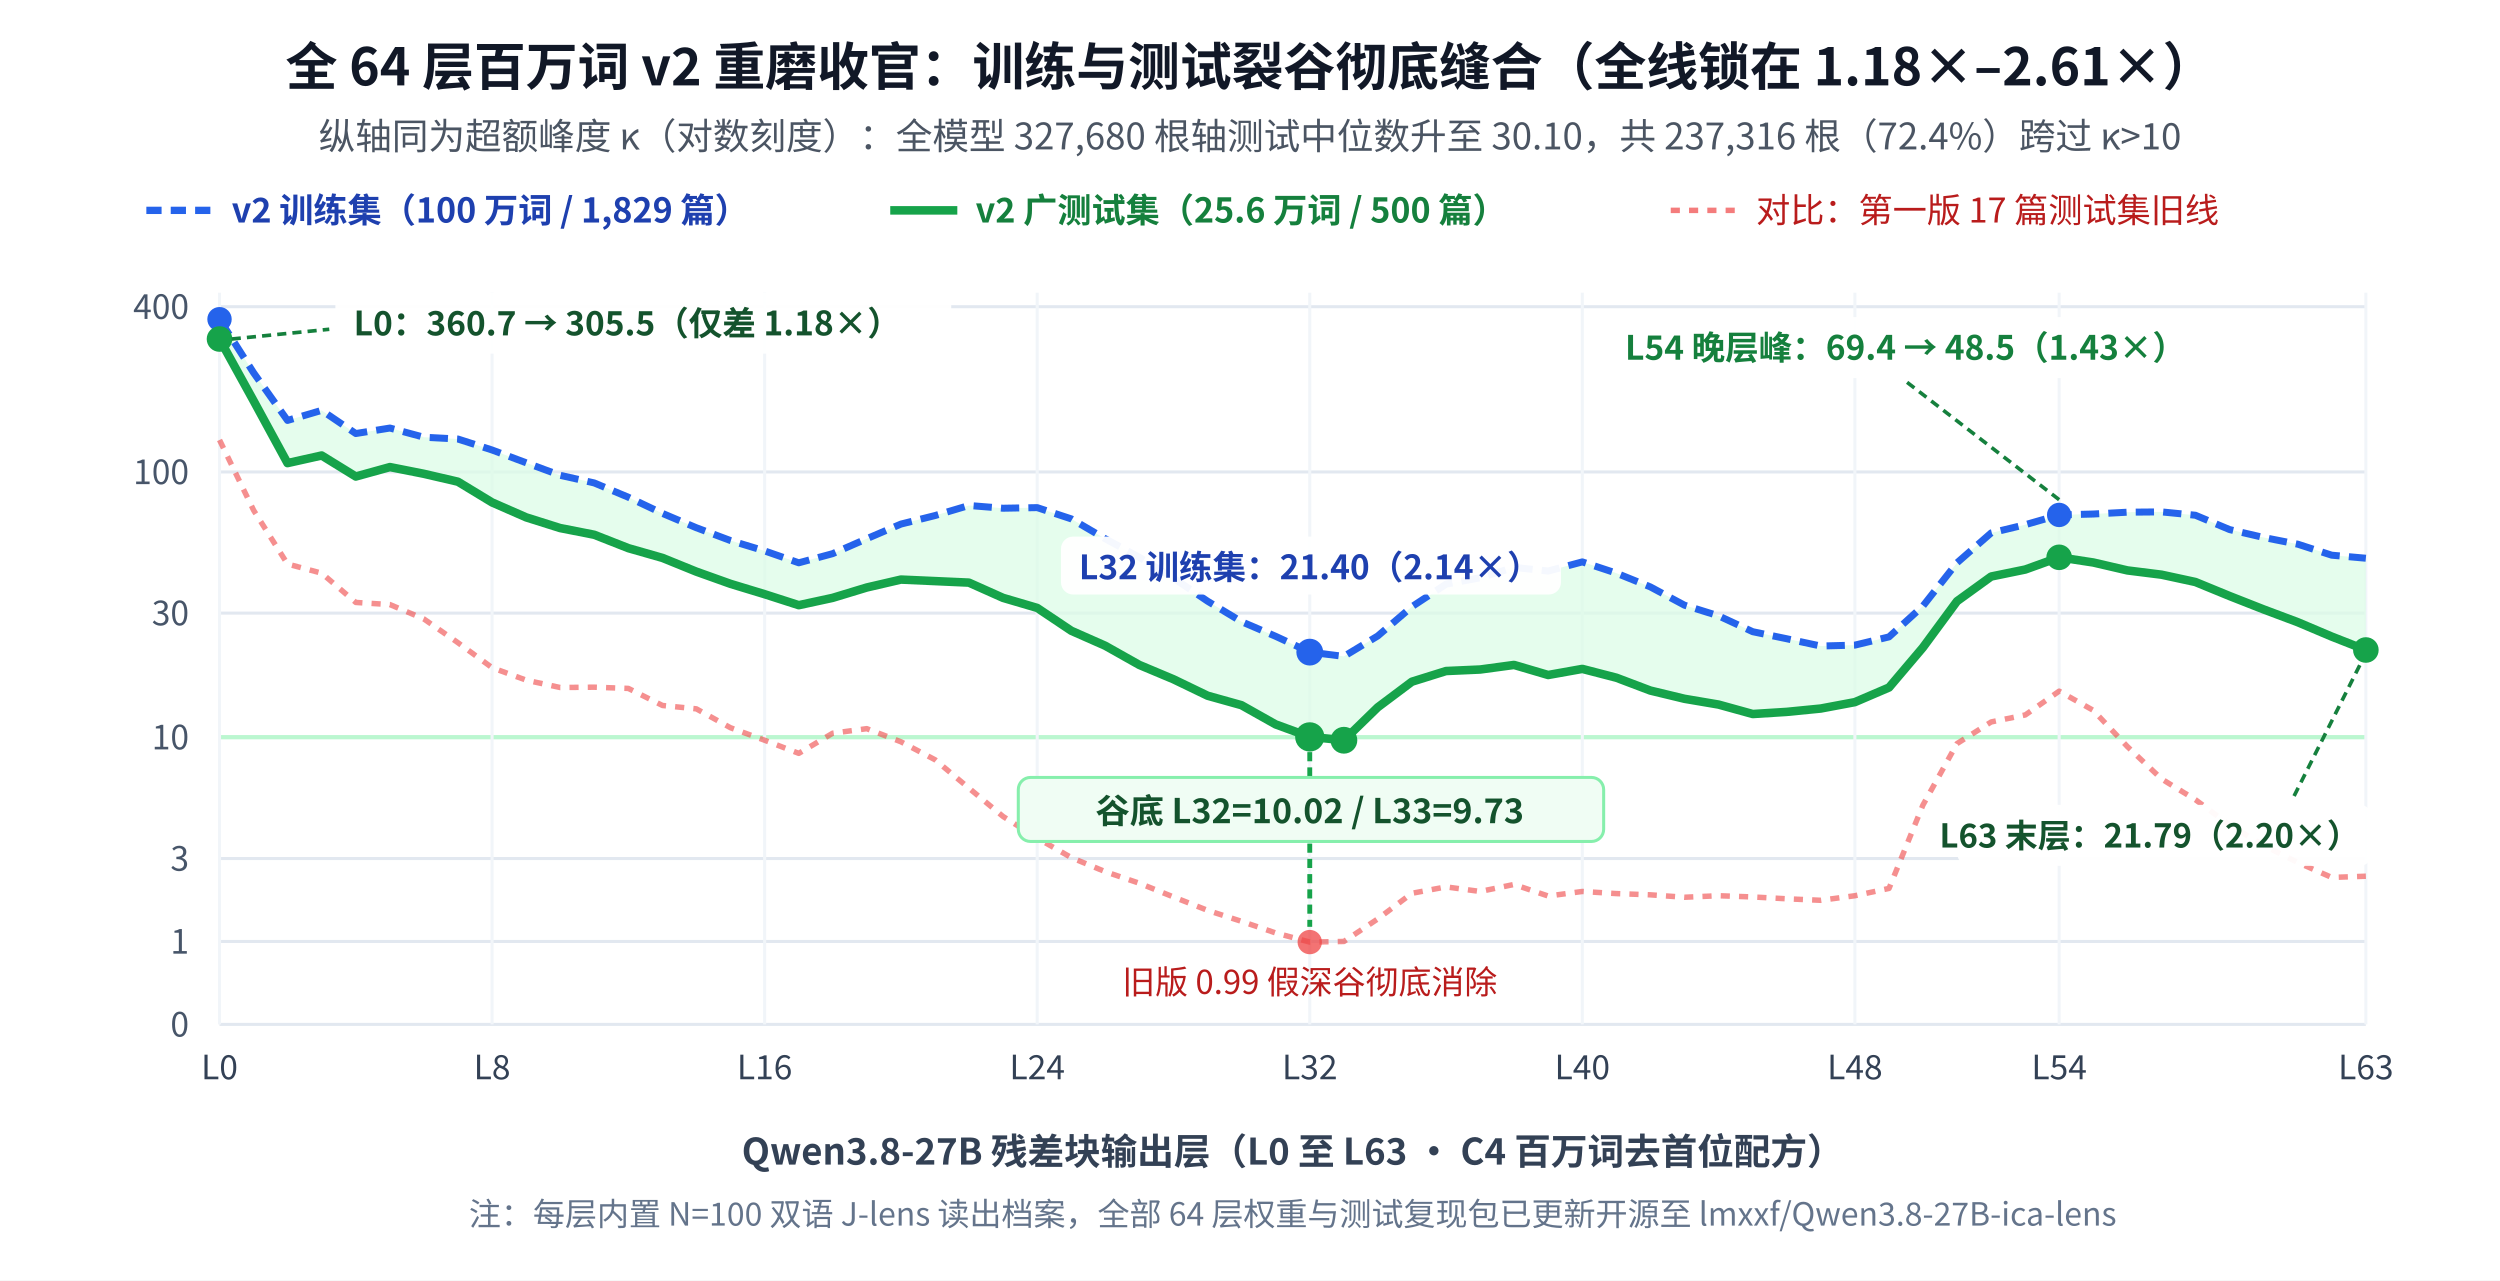
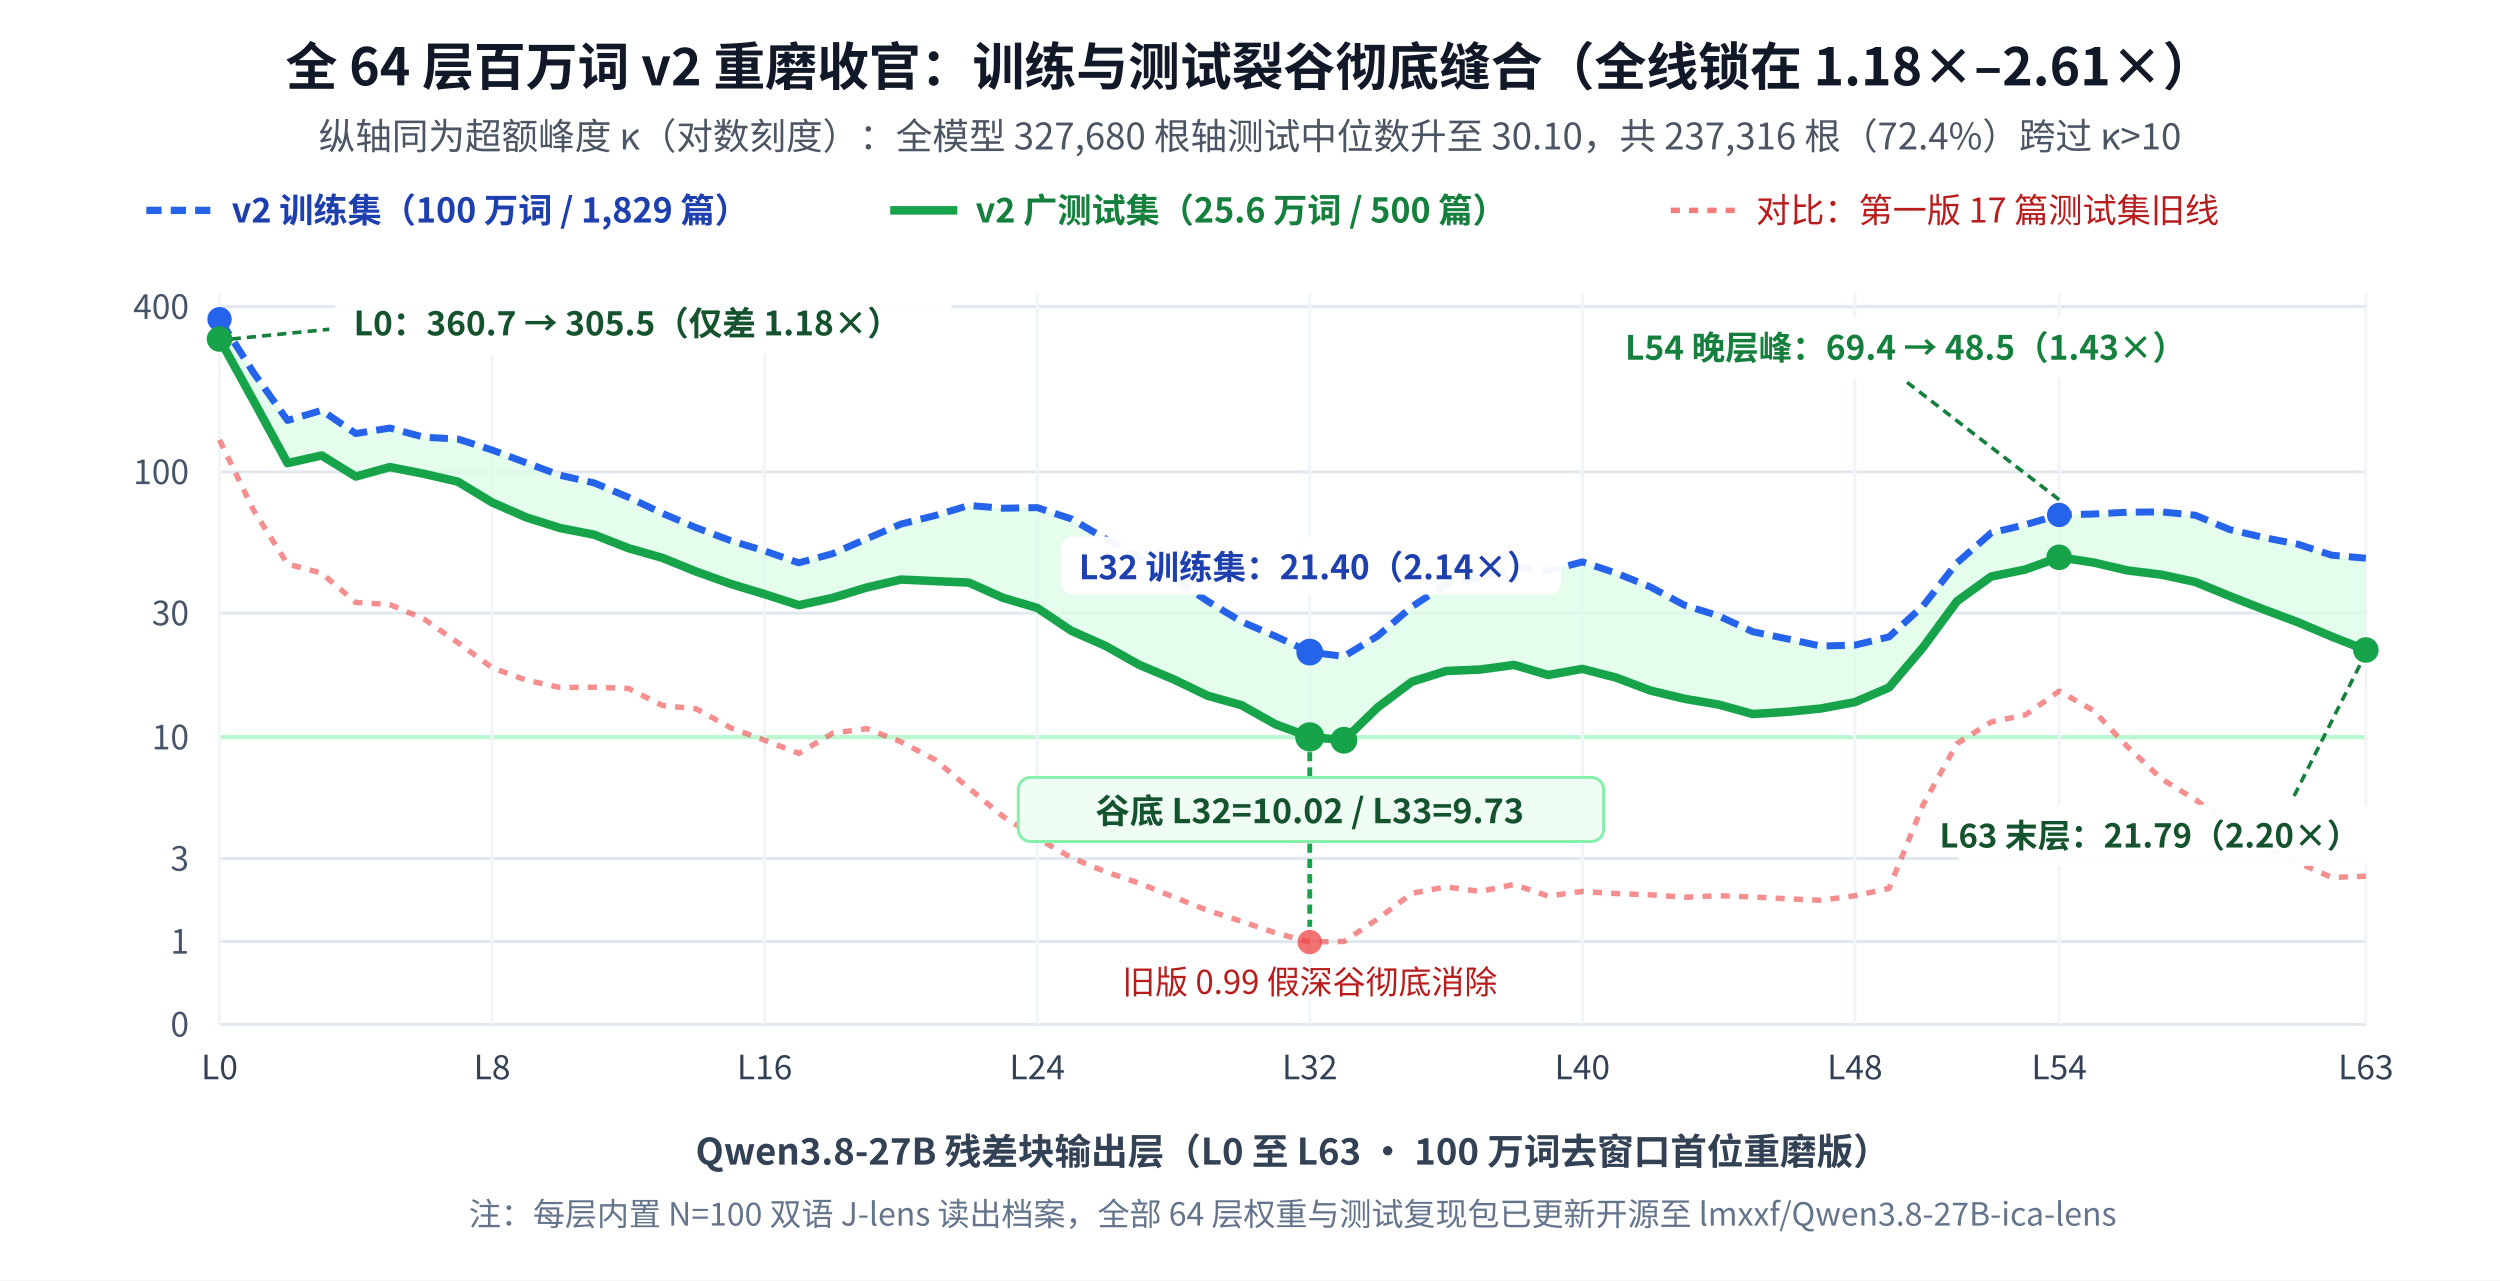
<svg xmlns="http://www.w3.org/2000/svg" viewBox="0 0 820 420" width="820" height="420" font-family="'WenQuanYi Micro Hei','Noto Sans CJK SC',sans-serif" style="background-color:#ffffff;">
  <rect width="820" height="420" fill="#ffffff" />
  <text x="410" y="28" text-anchor="middle" font-size="17" font-weight="bold" fill="#111827">全 64 层百万词 v2 重磨收官：训练与测试裂谷彻底缝合（全线锁在 1.18×–2.61×）</text>
  <text x="410" y="49" text-anchor="middle" font-size="12" fill="#4b5563">纵轴同为超额峰度 κ（对数刻度）：全模型 327,680 根轴测试中位数升至 30.10，共 237,316 根（72.4%）跨过 κ&gt;10</text>
  <line x1="48" y1="69" x2="70" y2="69" stroke="#2563eb" stroke-width="2.4" stroke-dasharray="5 3" />
  <text x="76" y="73" font-size="11.2" font-weight="bold" fill="#1e40af">v2 训练集（100 万词 / 1,829 篇）</text>
  <line x1="292" y1="69" x2="314" y2="69" stroke="#16a34a" stroke-width="2.8" />
  <text x="320" y="73" font-size="11.2" font-weight="bold" fill="#15803d">v2 广测试集（25.6 万词 / 500 篇）</text>
  <line x1="548" y1="69" x2="570" y2="69" stroke="#ef4444" stroke-width="1.8" stroke-dasharray="3 3" opacity="0.7" />
  <text x="576" y="73" font-size="11.2" fill="#b91c1c">对比：第一版 17 篇测试集旧线</text>
  <line x1="72.0" y1="336.0" x2="776.0" y2="336.0" stroke="#e2e8f0" stroke-width="1" />
  <text x="62.0" y="340.0" text-anchor="end" font-size="11" fill="#475569">0</text>
  <line x1="72.0" y1="308.8" x2="776.0" y2="308.8" stroke="#e2e8f0" stroke-width="1" />
  <text x="62.0" y="312.8" text-anchor="end" font-size="11" fill="#475569">1</text>
  <line x1="72.0" y1="281.6" x2="776.0" y2="281.6" stroke="#e2e8f0" stroke-width="1" />
  <text x="62.0" y="285.6" text-anchor="end" font-size="11" fill="#475569">3</text>
  <line x1="72.0" y1="241.8" x2="776.0" y2="241.8" stroke="#bbf7d0" stroke-width="1.4" />
  <text x="62.0" y="245.8" text-anchor="end" font-size="11" fill="#475569">10</text>
  <line x1="72.0" y1="201.1" x2="776.0" y2="201.1" stroke="#e2e8f0" stroke-width="1" />
  <text x="62.0" y="205.1" text-anchor="end" font-size="11" fill="#475569">30</text>
  <line x1="72.0" y1="154.8" x2="776.0" y2="154.8" stroke="#e2e8f0" stroke-width="1" />
  <text x="62.0" y="158.8" text-anchor="end" font-size="11" fill="#475569">100</text>
  <line x1="72.0" y1="100.6" x2="776.0" y2="100.6" stroke="#e2e8f0" stroke-width="1" />
  <text x="62.0" y="104.6" text-anchor="end" font-size="11" fill="#475569">400</text>
  <line x1="72.0" y1="96.0" x2="72.0" y2="336.0" stroke="#f1f5f9" stroke-width="1" />
  <text x="72.0" y="354.0" text-anchor="middle" font-size="11" fill="#334155">L0</text>
  <line x1="161.4" y1="96.0" x2="161.4" y2="336.0" stroke="#f1f5f9" stroke-width="1" />
  <text x="161.4" y="354.0" text-anchor="middle" font-size="11" fill="#334155">L8</text>
  <line x1="250.8" y1="96.0" x2="250.8" y2="336.0" stroke="#f1f5f9" stroke-width="1" />
  <text x="250.8" y="354.0" text-anchor="middle" font-size="11" fill="#334155">L16</text>
  <line x1="340.2" y1="96.0" x2="340.2" y2="336.0" stroke="#f1f5f9" stroke-width="1" />
  <text x="340.2" y="354.0" text-anchor="middle" font-size="11" fill="#334155">L24</text>
  <line x1="429.6" y1="96.0" x2="429.6" y2="336.0" stroke="#f1f5f9" stroke-width="1" />
  <text x="429.6" y="354.0" text-anchor="middle" font-size="11" fill="#334155">L32</text>
  <line x1="519.0" y1="96.0" x2="519.0" y2="336.0" stroke="#f1f5f9" stroke-width="1" />
  <text x="519.0" y="354.0" text-anchor="middle" font-size="11" fill="#334155">L40</text>
  <line x1="608.4" y1="96.0" x2="608.4" y2="336.0" stroke="#f1f5f9" stroke-width="1" />
  <text x="608.4" y="354.0" text-anchor="middle" font-size="11" fill="#334155">L48</text>
  <line x1="675.4" y1="96.0" x2="675.4" y2="336.0" stroke="#f1f5f9" stroke-width="1" />
  <text x="675.4" y="354.0" text-anchor="middle" font-size="11" fill="#334155">L54</text>
  <line x1="776.0" y1="96.0" x2="776.0" y2="336.0" stroke="#f1f5f9" stroke-width="1" />
  <text x="776.0" y="354.0" text-anchor="middle" font-size="11" fill="#334155">L63</text>
  <polyline points="72.0,144.3 83.2,167.4 94.3,185.0 105.5,188.0 116.7,197.6 127.9,198.3 139.0,203.0 150.2,210.8 161.4,219.0 172.6,223.1 183.7,225.5 194.9,225.4 206.1,225.8 217.3,231.4 228.4,232.5 239.6,238.7 250.8,242.8 262.0,247.1 273.1,240.5 284.3,239.0 295.5,243.3 306.7,249.2 317.8,258.5 329.0,267.8 340.2,274.9 351.4,281.3 362.5,285.9 373.7,289.7 384.9,294.2 396.1,298.6 407.2,302.2 418.4,306.0 429.6,309.0 440.8,308.8 451.9,301.4 463.1,293.0 474.3,290.9 485.5,292.4 496.6,290.1 507.8,293.9 519.0,292.4 530.2,293.1 541.3,293.5 552.5,294.3 563.7,293.8 574.9,294.2 586.0,294.8 597.2,295.3 608.4,293.8 619.6,291.4 630.7,264.1 641.9,243.9 653.1,236.8 664.3,234.5 675.4,226.7 686.6,233.0 697.8,244.9 709.0,255.5 720.1,262.3 731.3,270.6 742.5,277.3 753.7,282.9 764.8,287.8 776.0,287.4" fill="none" stroke="#ef4444" stroke-width="1.8" stroke-dasharray="3 3" opacity="0.6" stroke-linejoin="round" />
  <polygon points="72.0,104.7 83.2,122.3 94.3,137.9 105.5,134.6 116.7,142.2 127.9,140.4 139.0,143.4 150.2,144.0 161.4,147.6 172.6,151.8 183.7,155.9 194.9,158.4 206.1,163.1 217.3,168.4 228.4,173.1 239.6,177.3 250.8,180.7 262.0,184.6 273.1,181.6 284.3,176.7 295.5,171.9 306.7,169.1 317.8,165.8 329.0,166.7 340.2,166.5 351.4,170.2 362.5,176.7 373.7,182.8 384.9,189.6 396.1,197.2 407.2,203.9 418.4,208.7 429.6,213.9 440.8,215.3 451.9,208.6 463.1,199.0 474.3,191.6 485.5,189.5 496.6,186.1 507.8,187.3 519.0,184.3 530.2,188.0 541.3,192.5 552.5,198.5 563.7,202.0 574.9,207.2 586.0,209.5 597.2,211.9 608.4,211.6 619.6,208.9 630.7,198.8 641.9,184.6 653.1,174.8 664.3,172.1 675.4,168.9 686.6,168.6 697.8,168.0 709.0,167.9 720.1,169.0 731.3,173.7 742.5,176.3 753.7,178.5 764.8,182.1 776.0,183.1 776.0,213.2 764.8,208.8 753.7,204.1 742.5,199.9 731.3,195.5 720.1,190.9 709.0,188.5 697.8,187.1 686.6,184.5 675.4,182.8 664.3,186.8 653.1,189.1 641.9,197.2 630.7,212.4 619.6,225.5 608.4,230.3 597.2,232.4 586.0,233.5 574.9,234.2 563.7,231.1 552.5,229.2 541.3,226.5 530.2,222.3 519.0,219.4 507.8,221.4 496.6,218.1 485.5,219.6 474.3,220.1 463.1,223.6 451.9,232.0 440.8,242.8 429.6,241.7 418.4,237.6 407.2,231.3 396.1,228.2 384.9,222.8 373.7,218.1 362.5,211.8 351.4,206.9 340.2,199.4 329.0,196.1 317.8,191.1 306.7,190.6 295.5,190.1 284.3,192.7 273.1,196.1 262.0,198.5 250.8,194.9 239.6,191.5 228.4,187.5 217.3,183.0 206.1,179.8 194.9,175.4 183.7,173.2 172.6,169.7 161.4,164.8 150.2,158.0 139.0,155.4 127.9,153.2 116.7,156.3 105.5,149.4 94.3,151.9 83.2,131.5 72.0,111.2" fill="#dcfce7" opacity="0.75" />
  <polyline points="72.0,104.7 83.2,122.3 94.3,137.9 105.5,134.6 116.7,142.2 127.9,140.4 139.0,143.4 150.2,144.0 161.4,147.6 172.6,151.8 183.7,155.9 194.9,158.4 206.1,163.1 217.3,168.4 228.4,173.1 239.6,177.3 250.8,180.7 262.0,184.6 273.1,181.6 284.3,176.7 295.5,171.9 306.7,169.1 317.8,165.8 329.0,166.7 340.2,166.5 351.4,170.2 362.5,176.7 373.7,182.8 384.9,189.6 396.1,197.2 407.2,203.9 418.4,208.7 429.6,213.9 440.8,215.3 451.9,208.6 463.1,199.0 474.3,191.6 485.5,189.5 496.6,186.1 507.8,187.3 519.0,184.3 530.2,188.0 541.3,192.5 552.5,198.5 563.7,202.0 574.9,207.2 586.0,209.5 597.2,211.9 608.4,211.6 619.6,208.9 630.7,198.8 641.9,184.6 653.1,174.8 664.3,172.1 675.4,168.9 686.6,168.6 697.8,168.0 709.0,167.9 720.1,169.0 731.3,173.7 742.5,176.3 753.7,178.5 764.8,182.1 776.0,183.1" fill="none" stroke="#2563eb" stroke-width="2.3" stroke-dasharray="6 3" stroke-linejoin="round" />
  <polyline points="72.0,111.2 83.2,131.5 94.3,151.9 105.5,149.4 116.7,156.3 127.9,153.2 139.0,155.4 150.2,158.0 161.4,164.8 172.6,169.7 183.7,173.2 194.9,175.4 206.1,179.8 217.3,183.0 228.4,187.5 239.6,191.5 250.8,194.9 262.0,198.5 273.1,196.1 284.3,192.7 295.5,190.1 306.7,190.6 317.8,191.1 329.0,196.1 340.2,199.4 351.4,206.9 362.5,211.8 373.7,218.1 384.9,222.8 396.1,228.2 407.2,231.3 418.4,237.6 429.6,241.7 440.8,242.8 451.9,232.0 463.1,223.6 474.3,220.1 485.5,219.6 496.6,218.1 507.8,221.4 519.0,219.4 530.2,222.3 541.3,226.5 552.5,229.2 563.7,231.1 574.9,234.2 586.0,233.5 597.2,232.4 608.4,230.3 619.6,225.5 630.7,212.4 641.9,197.2 653.1,189.1 664.3,186.8 675.4,182.8 686.6,184.5 697.8,187.1 709.0,188.5 720.1,190.9 731.3,195.5 742.5,199.9 753.7,204.1 764.8,208.8 776.0,213.2" fill="none" stroke="#16a34a" stroke-width="2.8" stroke-linejoin="round" />
  <circle cx="72.0" cy="104.7" r="4.0" fill="#2563eb" />
  <circle cx="72.0" cy="111.2" r="4.2" fill="#16a34a" />
  <line x1="76.0" y1="111.2" x2="108" y2="108" stroke="#15803d" stroke-width="1.2" stroke-dasharray="3 2" />
  <rect x="110" y="96" width="202" height="20" rx="4" fill="#ffffff" opacity="0.95" />
  <text x="116" y="110" font-size="11" font-weight="bold" fill="#14532d">L0：360.7 → 305.5（仅差 1.18×）</text>
  <line x1="429.6" y1="246.7" x2="429.6" y2="304.0" stroke="#16a34a" stroke-width="1.6" stroke-dasharray="3 2" />
  <circle cx="429.6" cy="213.9" r="4.4" fill="#2563eb" />
  <circle cx="429.6" cy="241.7" r="4.8" fill="#16a34a" />
  <circle cx="440.8" cy="242.8" r="4.4" fill="#16a34a" />
  <circle cx="429.6" cy="309.0" r="4.0" fill="#ef4444" opacity="0.75" />
  <rect x="348" y="176" width="164" height="19" rx="4" fill="#ffffff" opacity="0.95" />
  <text x="429.6" y="190" text-anchor="middle" font-size="11" font-weight="bold" fill="#1e40af">L32 训练集：21.40（2.14×）</text>
  <rect x="334" y="255" width="192" height="21" rx="4" fill="#f0fdf4" stroke="#86efac" stroke-width="1" />
  <text x="429.6" y="270" text-anchor="middle" font-size="11.2" font-weight="bold" fill="#14532d">谷底 L32=10.02 / L33=9.73</text>
  <text x="429.6" y="326" text-anchor="middle" font-size="10.8" fill="#b91c1c">旧版 0.99 假深谷彻底消除</text>
  <circle cx="675.4" cy="168.9" r="4.0" fill="#2563eb" />
  <circle cx="675.4" cy="182.8" r="4.2" fill="#16a34a" />
  <line x1="675.4" y1="163.9" x2="625" y2="125" stroke="#15803d" stroke-width="1.2" stroke-dasharray="3 2" />
  <rect x="524" y="104" width="202" height="20" rx="4" fill="#ffffff" opacity="0.95" />
  <text x="625" y="118" text-anchor="middle" font-size="11" font-weight="bold" fill="#15803d">L54 晚层峰：69.4 → 48.5（1.43×）</text>
  <circle cx="776.0" cy="213.2" r="4.2" fill="#16a34a" />
  <line x1="774.0" y1="218.2" x2="752" y2="262" stroke="#15803d" stroke-width="1.2" stroke-dasharray="3 2" />
  <rect x="642" y="264" width="136" height="20" rx="4" fill="#ffffff" opacity="0.95" />
  <text x="774" y="278" text-anchor="end" font-size="10.8" font-weight="bold" fill="#14532d">L63 末层：21.79（2.20×）</text>
-   <text x="424" y="382" text-anchor="middle" font-size="12" font-weight="bold" fill="#334155">Qwen3.8-27B 残差块输出层（L0 至 L63 · C4 百万词去首位配方）</text>
+   <text x="424" y="382" text-anchor="middle" font-size="12" font-weight="bold" fill="#334155">Qwen3.8-27B 残差块输出层（L0 至 L63 · 100 万词去窗口首位重磨版）</text>
  <text x="424" y="402" text-anchor="middle" font-size="10.5" fill="#64748b">注：每层内置 N=100 双语 J-lens 读出档案，全部 64 层权重与测试复现包已更新开源至 lmxxf/Qwen3.8-27B-ica-lens</text>
</svg>
